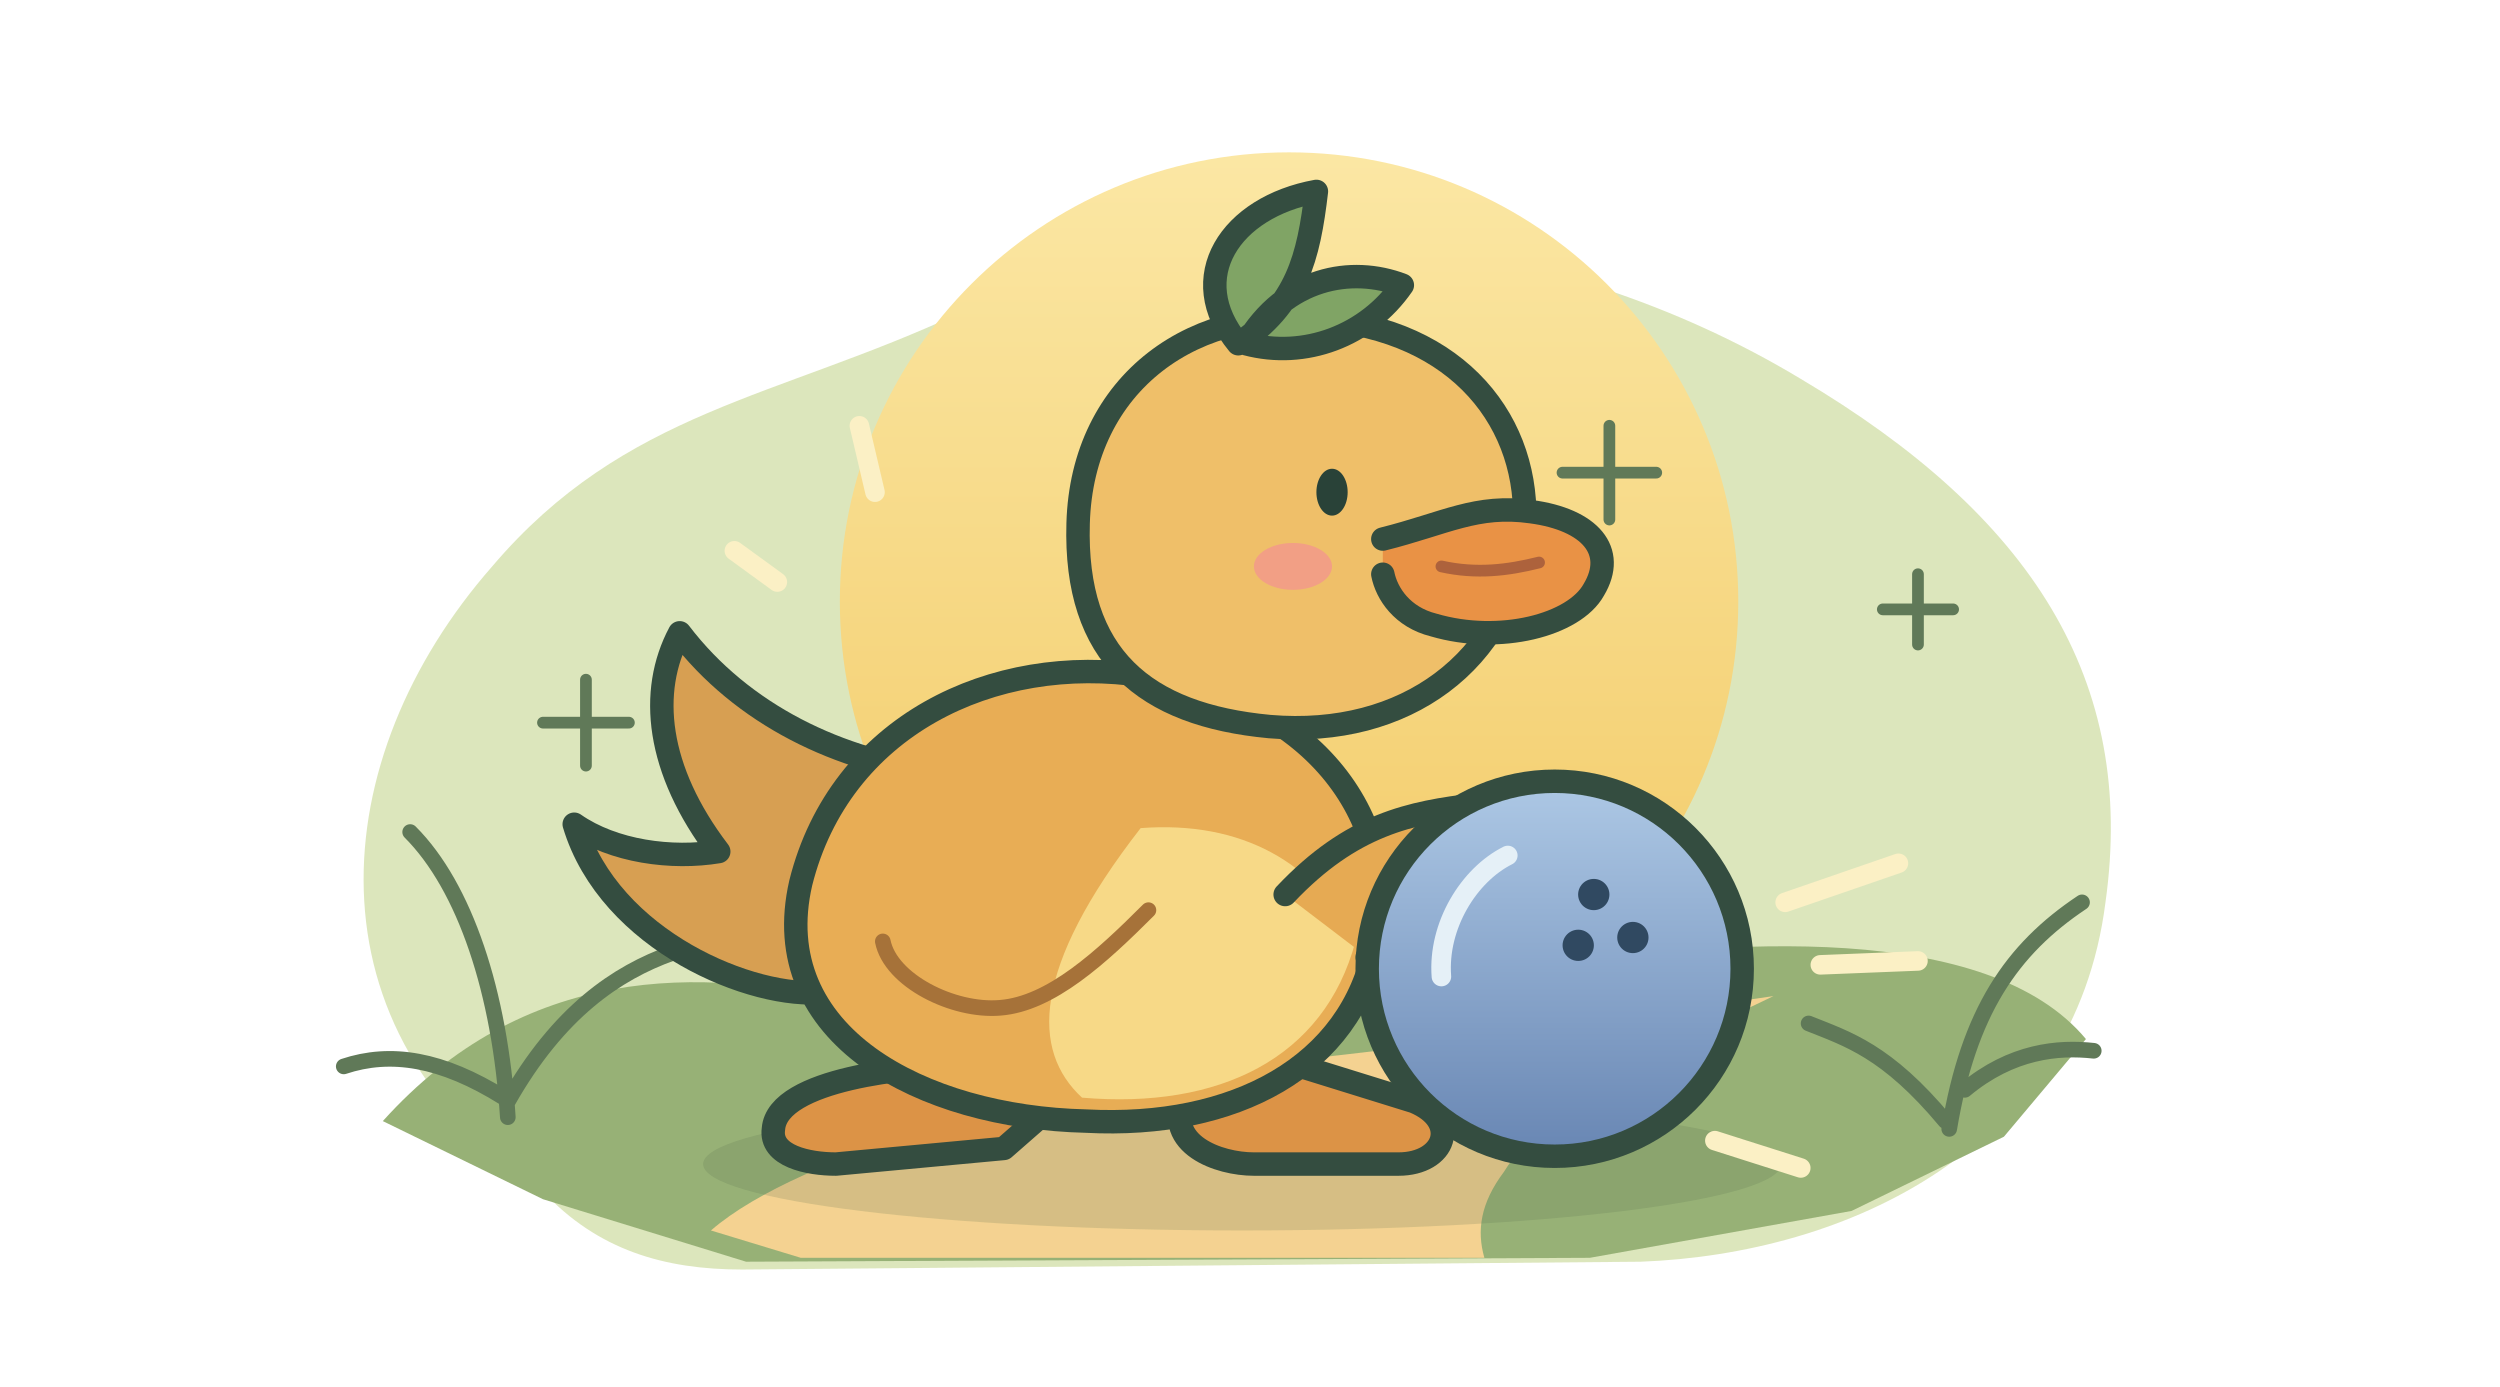
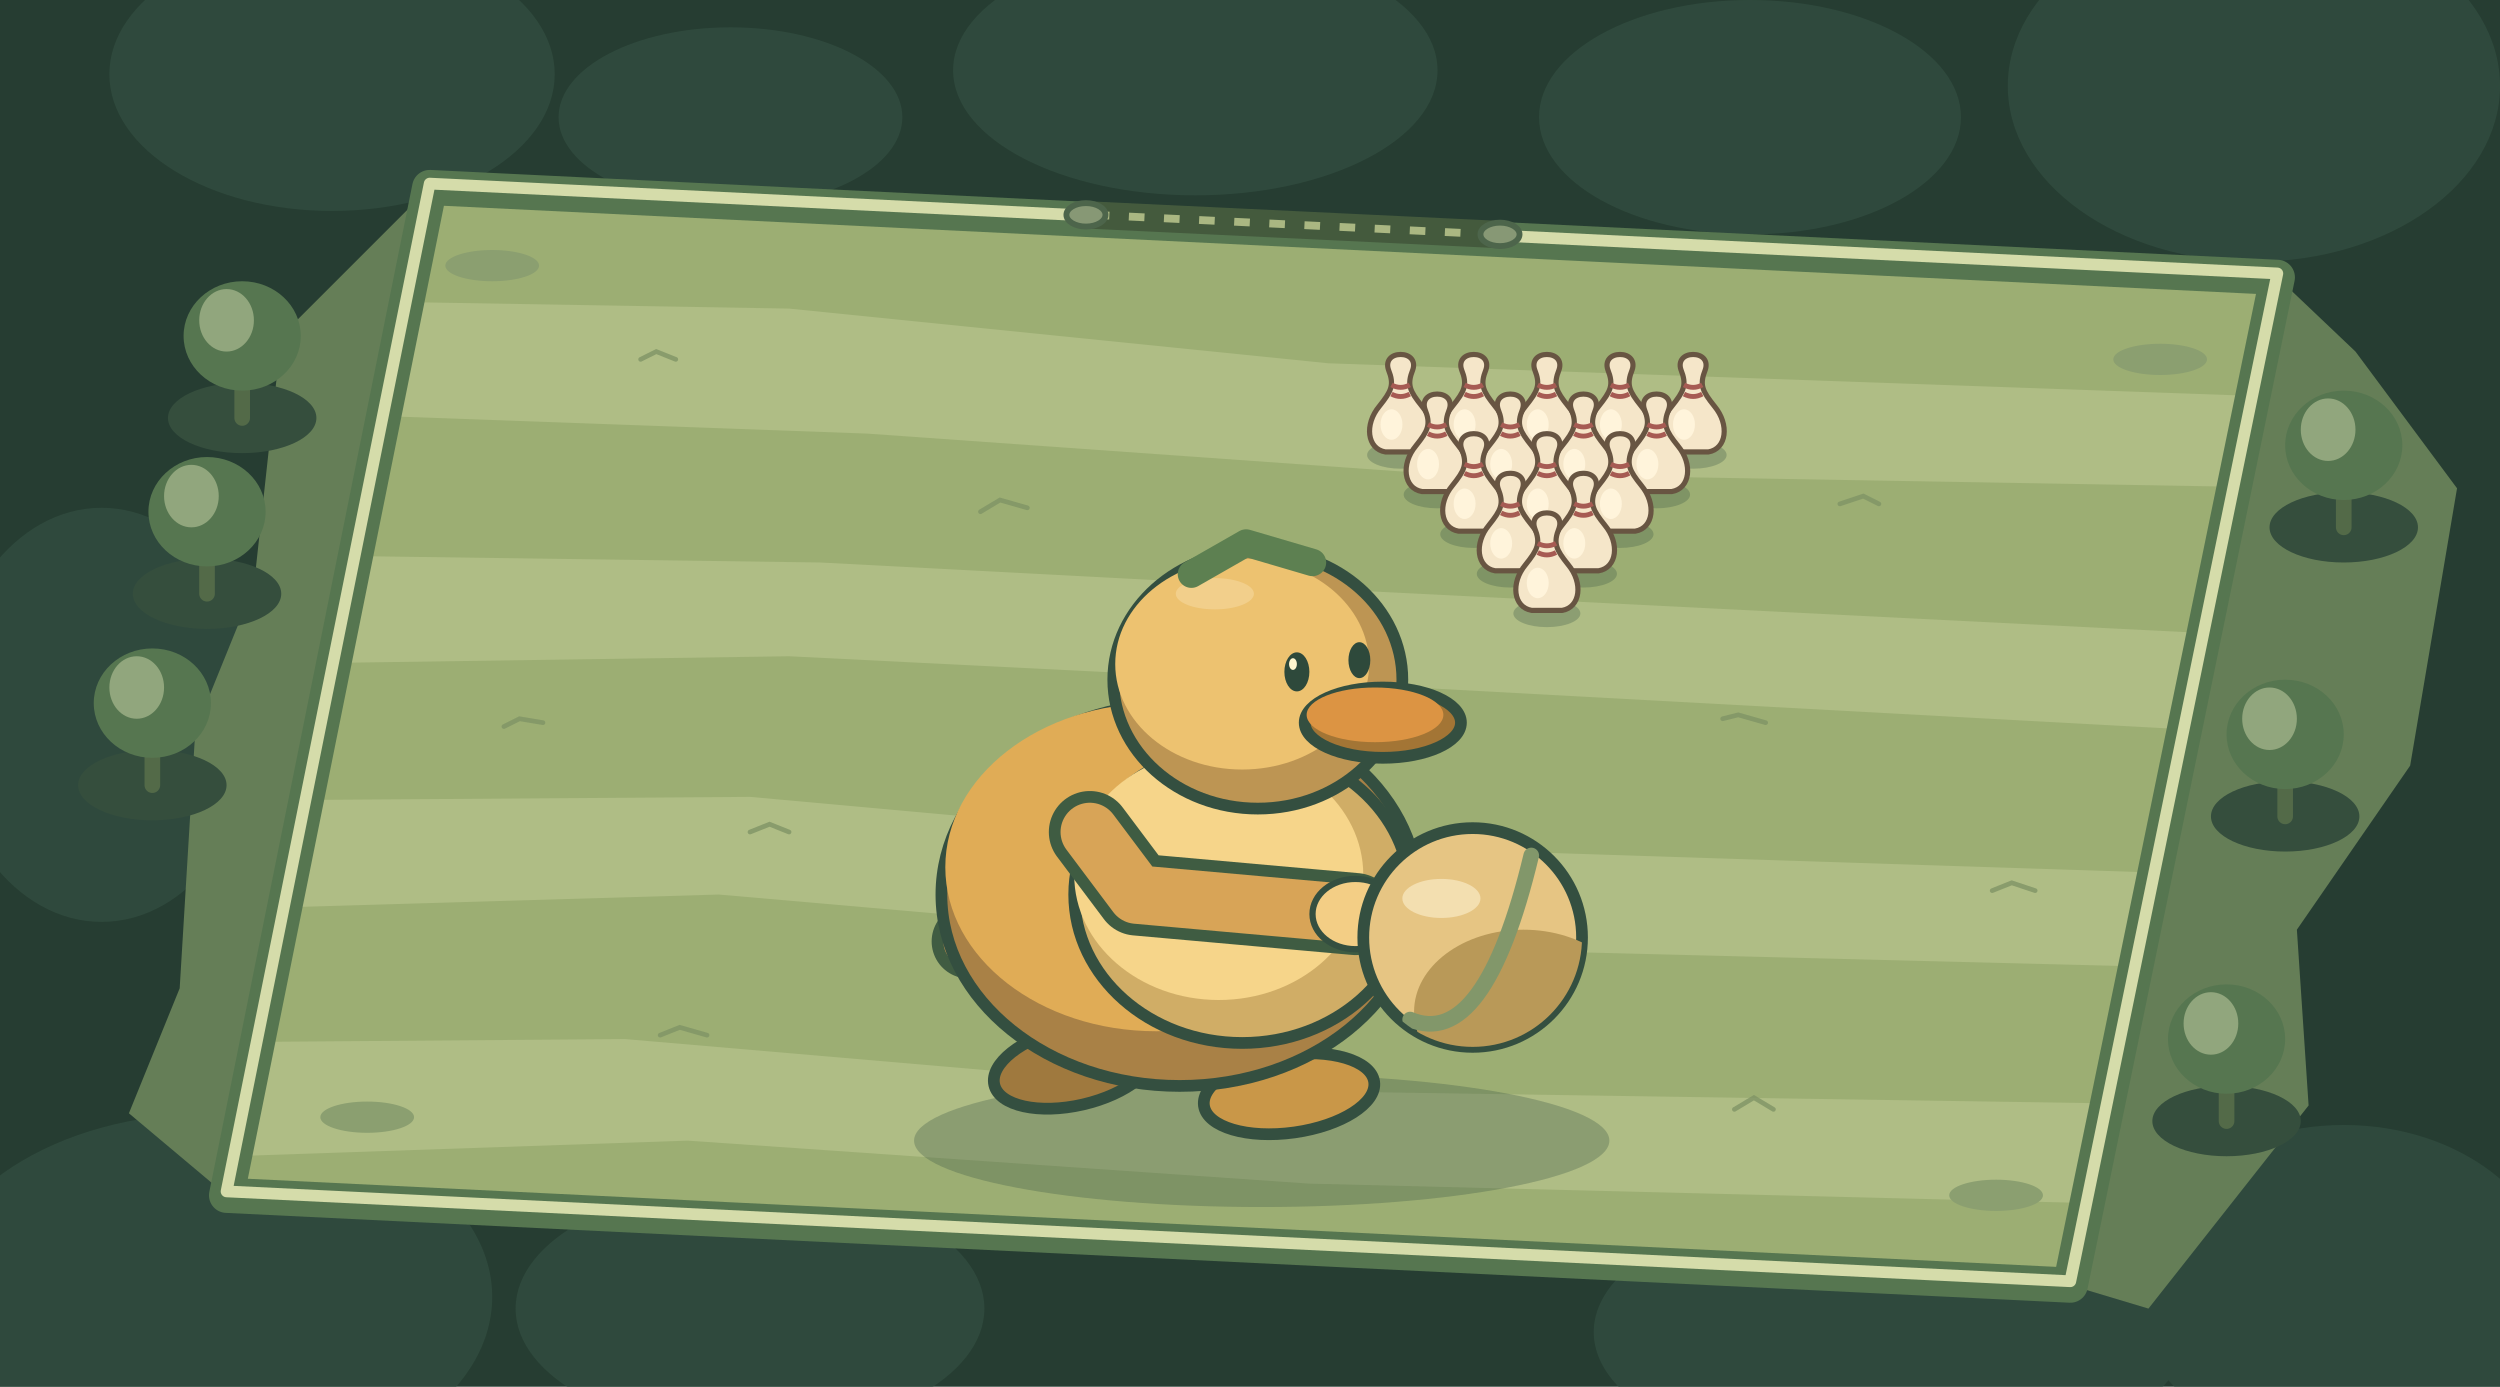
<svg xmlns="http://www.w3.org/2000/svg" viewBox="0 0 640 355">
  <defs>
-     <linearGradient id="sun" x2="0" y2="1" gradientUnits="objectBoundingBox">
-       <stop stop-color="#fbe7a4" />
-       <stop offset="1" stop-color="#f2c964" />
-     </linearGradient>
-     <linearGradient id="ball" x2="0" y2="1" gradientUnits="objectBoundingBox">
-       <stop stop-color="#adc8e5" />
-       <stop offset="1" stop-color="#6886b3" />
-     </linearGradient>
+     <clipPath id="court">
+       <path d="M110 48 583 71 530 329 58 306Z" />
+     </clipPath>
+     <clipPath id="ball">
+       <circle cx="377" cy="240" r="28" />
+     </clipPath>
+     <g id="pin">
+       <ellipse cy="16" rx="11" ry="4.5" fill="#344f40" opacity=".28" />
+       <path d="M-4-12c-1-3 1-5 4-5s5 2 4 5c-2 5-1 7 3 12 5 6 4 14-2 15H-5C-11 14-12 6-7 0c4-5 5-7 3-12Z" fill="#f5e6c9" stroke="#685542" stroke-width="1.7" />
+       <path d="M-3-7q3 1.6 6 0m-6 3q3 1.6 6 0" fill="none" stroke="#a65b53" stroke-width="1.6" />
+       <ellipse cx="-3" cy="6" rx="3.6" ry="5" fill="#fff4db" />
+     </g>
+     <g id="tree">
+       <ellipse cy="7" rx="19" ry="9" fill="#354e3d" />
+       <path d="M0 7v-16" stroke="#536a48" stroke-width="4" stroke-linecap="round" />
+       <ellipse cy="-14" rx="15" ry="14" fill="#567650" />
+       <ellipse cx="-4" cy="-18" rx="7" ry="8" fill="#91a67d" />
+     </g>
  </defs>
-   <path d="M139 305C77 264 83 194 126 145c34-40 73-43 120-65 67-32 152-21 215 17 59 35 86 77 78 134-8 63-66 90-119 92l-230 2c-20 0-37-5-51-20Z" fill="#dce6bc" />
-   <circle cx="330" cy="154" r="115" fill="url(#sun)" />
-   <path d="M98 287c36-40 81-40 121-30 54 13 103 1 172-9 52-8 118-12 143 18l-21 25-39 19-67 12-216 1-52-16Z" fill="#97b176" />
-   <path d="M182 315c23-20 87-37 134-42 51-5 96-12 138-18-27 13-58 27-69 45-6 8-7 15-5 22H205Z" fill="#f4d291" />
-   <g fill="none" stroke="#607958" stroke-linecap="round" stroke-linejoin="round">
-     <path d="M130 286c-2-32-11-59-25-73m25 69c13-23 28-33 42-38m-43 37c-16-10-29-12-41-8m411 16c5-30 16-46 34-58m-35 56c-15-18-25-21-35-25m40 17c12-10 24-11 33-10" stroke-width="4" />
-     <path d="M150 174v22m-11-11h22m330-38v18m-9-9h18m-88-47v24m-12-12h24" stroke-width="3" />
+   <path fill="#263d32" d="M0 0h640v355H0z" />
+   <g opacity=".6" fill="#355244">
+     <ellipse cx="85" cy="19" rx="57" ry="35" />
+     <ellipse cx="187" cy="30" rx="44" ry="23" />
+     <ellipse cx="306" cy="18" rx="62" ry="32" />
+     <ellipse cx="448" cy="30" rx="54" ry="30" />
+     <ellipse cx="577" cy="22" rx="63" ry="45" />
+     <ellipse cx="26" cy="183" rx="40" ry="53" />
+     <ellipse cx="54" cy="332" rx="72" ry="47" />
+     <ellipse cx="192" cy="335" rx="60" ry="32" />
+     <ellipse cx="484" cy="341" rx="76" ry="35" />
+     <ellipse cx="600" cy="330" rx="54" ry="42" />
  </g>
-   <ellipse cx="318" cy="298" rx="138" ry="17" fill="#536c49" opacity=".19" />
-   <g stroke="#344d40" stroke-linecap="round" stroke-linejoin="round" stroke-width="6">
-     <path d="M244 273c-10 0-45 3-46 16-1 7 9 9 16 9l43-4 16-14m30 1c-5 12 9 17 18 17h37c12 0 16-11 4-16l-29-9" fill="#dc9346" />
-     <path d="M241 198c-26-3-51-15-67-36-8 15-6 35 10 56-12 2-27 0-37-7 9 30 46 45 64 43" fill="#d79f52" />
-     <path d="M205 226c10-40 49-59 88-53 44 6 66 38 59 69-6 31-36 47-74 45-42-1-82-22-73-61Z" fill="#e8ad55" />
-     <path d="M292 212c26-2 45 9 55 29-8 30-35 43-70 40-13-12-13-33 15-69Z" fill="#f7d987" stroke="none" />
-     <path d="M226 241c2 10 18 18 30 17 13-1 26-13 38-25" fill="none" stroke="#a67239" stroke-width="4" />
-     <path d="M276 134c1-36 30-57 65-52 35 4 52 29 49 56-4 31-30 51-65 48-32-3-50-18-49-52Z" fill="#efbf69" />
-     <path d="M317 88c-14-17-2-35 20-39-2 17-5 29-20 39Zm2 0c10-17 27-20 40-15-9 13-25 19-40 15Z" fill="#80a465" />
-     <path d="M354 138c16-4 24-9 38-7 15 2 22 10 16 20-5 9-24 14-41 9-8-2-12-8-13-13" fill="#e99245" />
-     <path d="M394 144c-8 2-16 3-25 1" fill="none" stroke="#ad623c" stroke-width="3" />
-     <ellipse cx="331" cy="145" rx="10" ry="6" fill="#f29f85" stroke="none" />
-     <ellipse cx="341" cy="126" rx="4" ry="6" fill="#294238" stroke="none" />
-     <path d="M329 229c17-18 32-21 49-23 15 0 18 13 7 20-12 5-24 7-35 19" fill="#e6aa53" />
-     <circle cx="398" cy="248" r="48" fill="url(#ball)" />
-     <path d="M369 250c-1-13 7-26 17-31" fill="none" stroke="#e5f0f7" stroke-width="5" />
-     <path d="M408 229h.01m10 11h.01m-14 2h.01" stroke="#304961" stroke-width="8" />
+   <path d="m110 48 473 23 20 19 26 35-12 71-29 42 3 45-41 52-20-6-472-23-25-21 13-32 4-66 15-37 7-64Z" fill="#657e57" />
+   <path d="M110 48 583 71 530 329 58 306Z" fill="#9cae73" />
+   <g clip-path="url(#court)" fill="#afbd85">
+     <path d="m84 77 118 2 138 14 255 9v23l-232-4-141-10-138-5Zm-19 65 145 2 133 7 240 12v25l-221-12-160-8-137 2Zm-17 63 144-1 132 12 247 8v24l-238-6-149-13-136 4Zm-18 62 130-1 151 13 264 4v26l-240-6-159-11-146 5Z" />
+     <g stroke="#7f9465" stroke-width="1.2" stroke-linecap="round" fill="none" opacity=".8">
+       <path d="m164 92 4-2 5 2m78 39 5-3 7 2m-134 56 4-2 6 1m332-56 6-2 4 2m-40 55 4-1 7 2m-8 99 5-3 5 3m-285-19 5-2 7 2m11-52 5-2 5 2m308 15 5-2 6 2" />
+     </g>
+     <g fill="#8b9f70">
+       <ellipse cx="126" cy="68" rx="12" ry="4" />
+       <ellipse cx="553" cy="92" rx="12" ry="4" />
+       <ellipse cx="94" cy="286" rx="12" ry="4" />
+       <ellipse cx="511" cy="306" rx="12" ry="4" />
+     </g>
  </g>
-   <path d="M457 231l29-10m-20 26 25-1m-52 46 22 7M199 149l-11-8m36-15-4-17" fill="none" stroke="#fbf0c5" stroke-linecap="round" stroke-width="5" />
+   <path d="M110 48 583 71 530 329 58 306Z" fill="none" stroke="#567650" stroke-width="9" stroke-linejoin="round" />
+   <path d="M110 47 583 70 530 328 58 305Z" fill="none" stroke="#d5dcaa" stroke-width="3" stroke-linejoin="round" />
+   <path d="m278 55 105 5" stroke="#445a3d" stroke-width="7" stroke-linecap="round" />
+   <path d="m280 55 102 5" stroke="#aab782" stroke-width="2" stroke-dasharray="4 5" />
+   <g fill="#879875" stroke="#4d654b" stroke-width="1.5">
+     <ellipse cx="278" cy="55" rx="5" ry="3" />
+     <ellipse cx="384" cy="60" rx="5" ry="3" />
+   </g>
+   <use href="#tree" x="62" y="100" />
+   <use href="#tree" x="53" y="145" />
+   <use href="#tree" x="39" y="194" />
+   <use href="#tree" x="600" y="128" />
+   <use href="#tree" x="585" y="202" />
+   <use href="#tree" x="570" y="280" />
+   <g transform="translate(396 104) scale(.78)">
+     <use href="#pin" x="-48" />
+     <use href="#pin" x="-24" />
+     <use href="#pin" />
+     <use href="#pin" x="24" />
+     <use href="#pin" x="48" />
+     <use href="#pin" x="-36" y="13" />
+     <use href="#pin" x="-12" y="13" />
+     <use href="#pin" x="12" y="13" />
+     <use href="#pin" x="36" y="13" />
+     <use href="#pin" x="-24" y="26" />
+     <use href="#pin" y="26" />
+     <use href="#pin" x="24" y="26" />
+     <use href="#pin" x="-12" y="39" />
+     <use href="#pin" x="12" y="39" />
+     <use href="#pin" y="52" />
+   </g>
+   <ellipse cx="323" cy="292" rx="89" ry="17" fill="#344f40" opacity=".29" />
+   <g stroke="#344f40" stroke-width="3" stroke-linejoin="round">
+     <ellipse cx="275" cy="273" rx="21" ry="10" transform="rotate(-13 275 273)" fill="#9f793e" />
+     <ellipse cx="330" cy="280" rx="22" ry="10" transform="rotate(-8 330 280)" fill="#c99748" />
+     <path d="M266 221 248 241" fill="none" stroke="#405c42" stroke-width="19" stroke-linecap="round" />
+     <path d="M266 221 248 241" fill="none" stroke="#c3924f" stroke-width="13" stroke-linecap="round" />
+     <ellipse cx="302" cy="229" rx="61" ry="49" fill="#a98146" />
+     <ellipse cx="296" cy="222" rx="54" ry="42" fill="#e0ac56" stroke="none" />
+     <ellipse cx="318" cy="229" rx="43" ry="38" fill="#d0ad66" />
+     <ellipse cx="312" cy="224" rx="37" ry="32" fill="#f6d58a" stroke="none" />
+     <ellipse cx="322" cy="174" rx="37" ry="33" fill="#bd9553" />
+     <ellipse cx="318" cy="170" rx="32.5" ry="27" fill="#edc270" stroke="none" />
+     <ellipse cx="311" cy="152" rx="10" ry="4" fill="#fff5d9" stroke="none" opacity=".26" />
+     <path d="m305 147 14-8 17 5" fill="none" stroke="#5d8051" stroke-width="7" stroke-linecap="round" />
+     <ellipse cx="332" cy="172" rx="3.2" ry="5" fill="#2e493b" stroke="none" />
+     <ellipse cx="348" cy="169" rx="2.8" ry="4.6" fill="#2e493b" stroke="none" />
+     <ellipse cx="331" cy="170" rx="1" ry="1.5" fill="#fff6cf" stroke="none" />
+     <ellipse cx="354" cy="185" rx="20" ry="9" fill="#a37535" />
+     <ellipse cx="352" cy="183" rx="17.5" ry="7" fill="#dc9443" stroke="none" />
+     <path d="m279 213 12 16 56 5" fill="none" stroke="#3f5c42" stroke-width="21" stroke-linecap="round" />
+     <path d="m279 213 12 16 56 5" fill="none" stroke="#d8a457" stroke-width="15" stroke-linecap="round" />
+     <ellipse cx="347" cy="234" rx="11" ry="9" fill="#f3ce85" stroke-width="1.6" />
+     <circle cx="377" cy="240" r="28" fill="#e6c583" />
+   </g>
+   <g clip-path="url(#ball)">
+     <ellipse cx="390" cy="259" rx="28" ry="21" fill="#b99958" />
+     <ellipse cx="369" cy="230" rx="10" ry="5" fill="#fff5d8" opacity=".53" />
+     <path d="M361 261q19 8 31-42" fill="none" stroke="#82976a" stroke-width="4" stroke-linecap="round" />
+   </g>
</svg>
